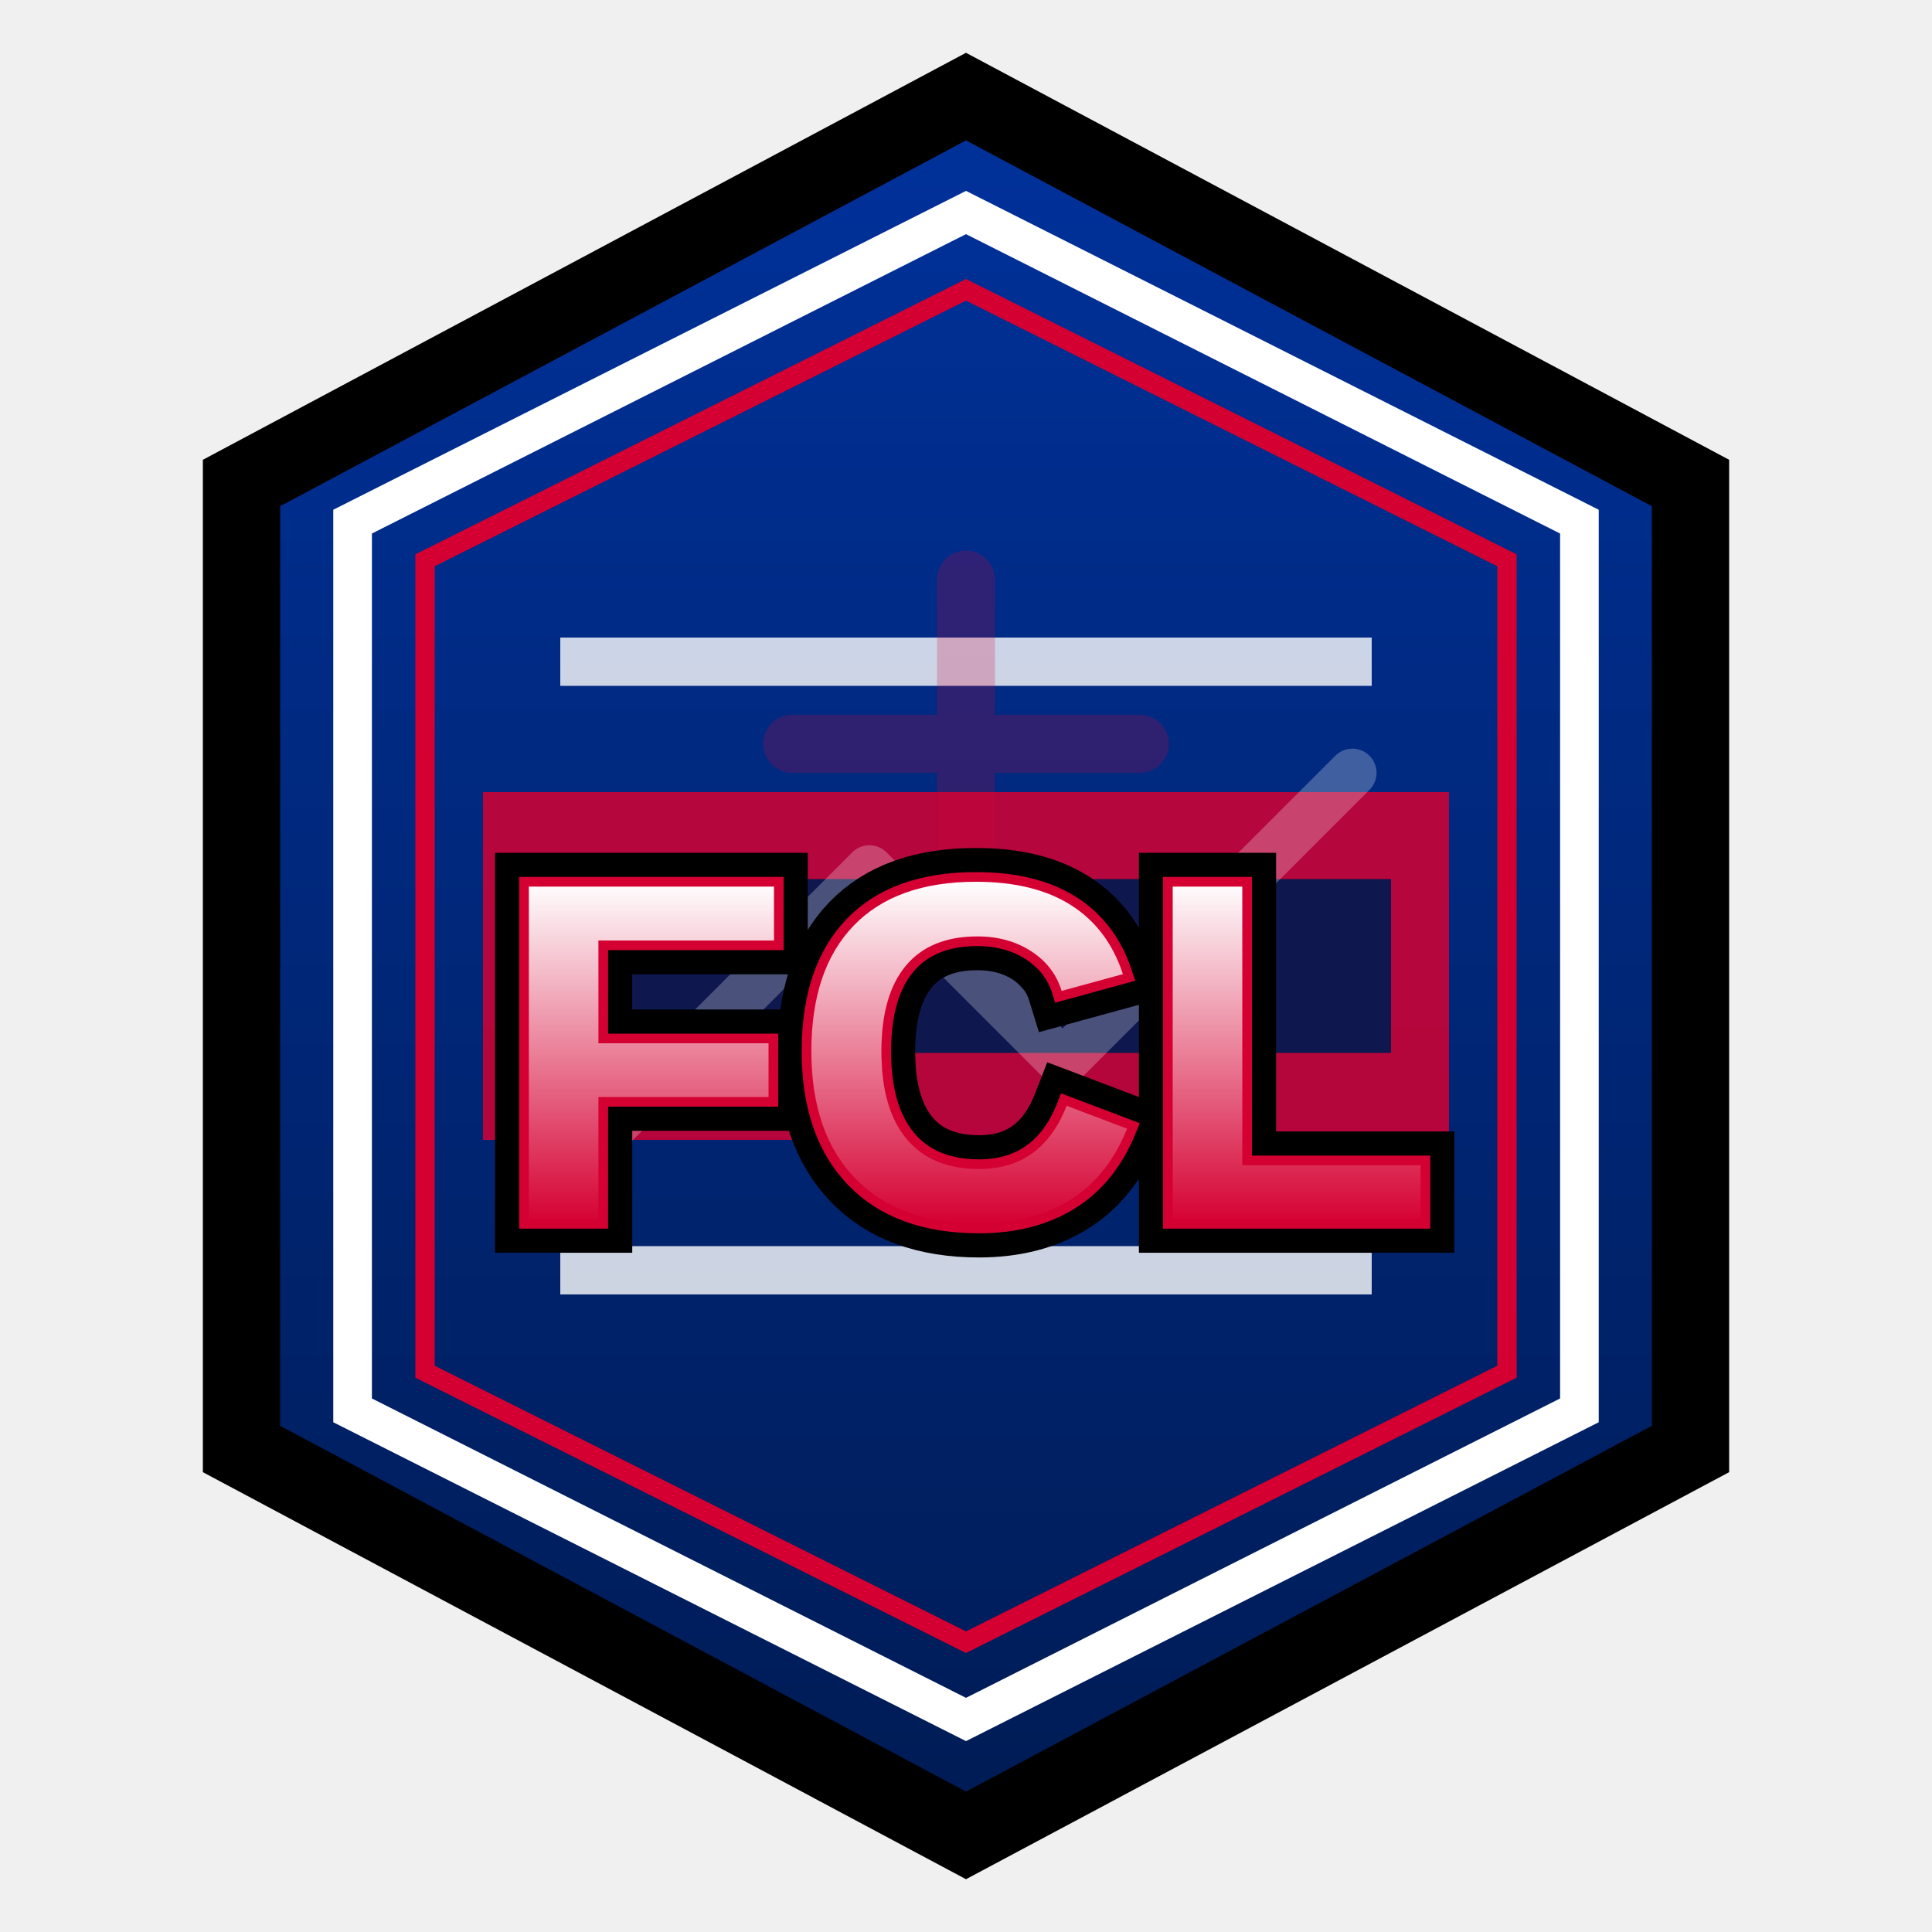
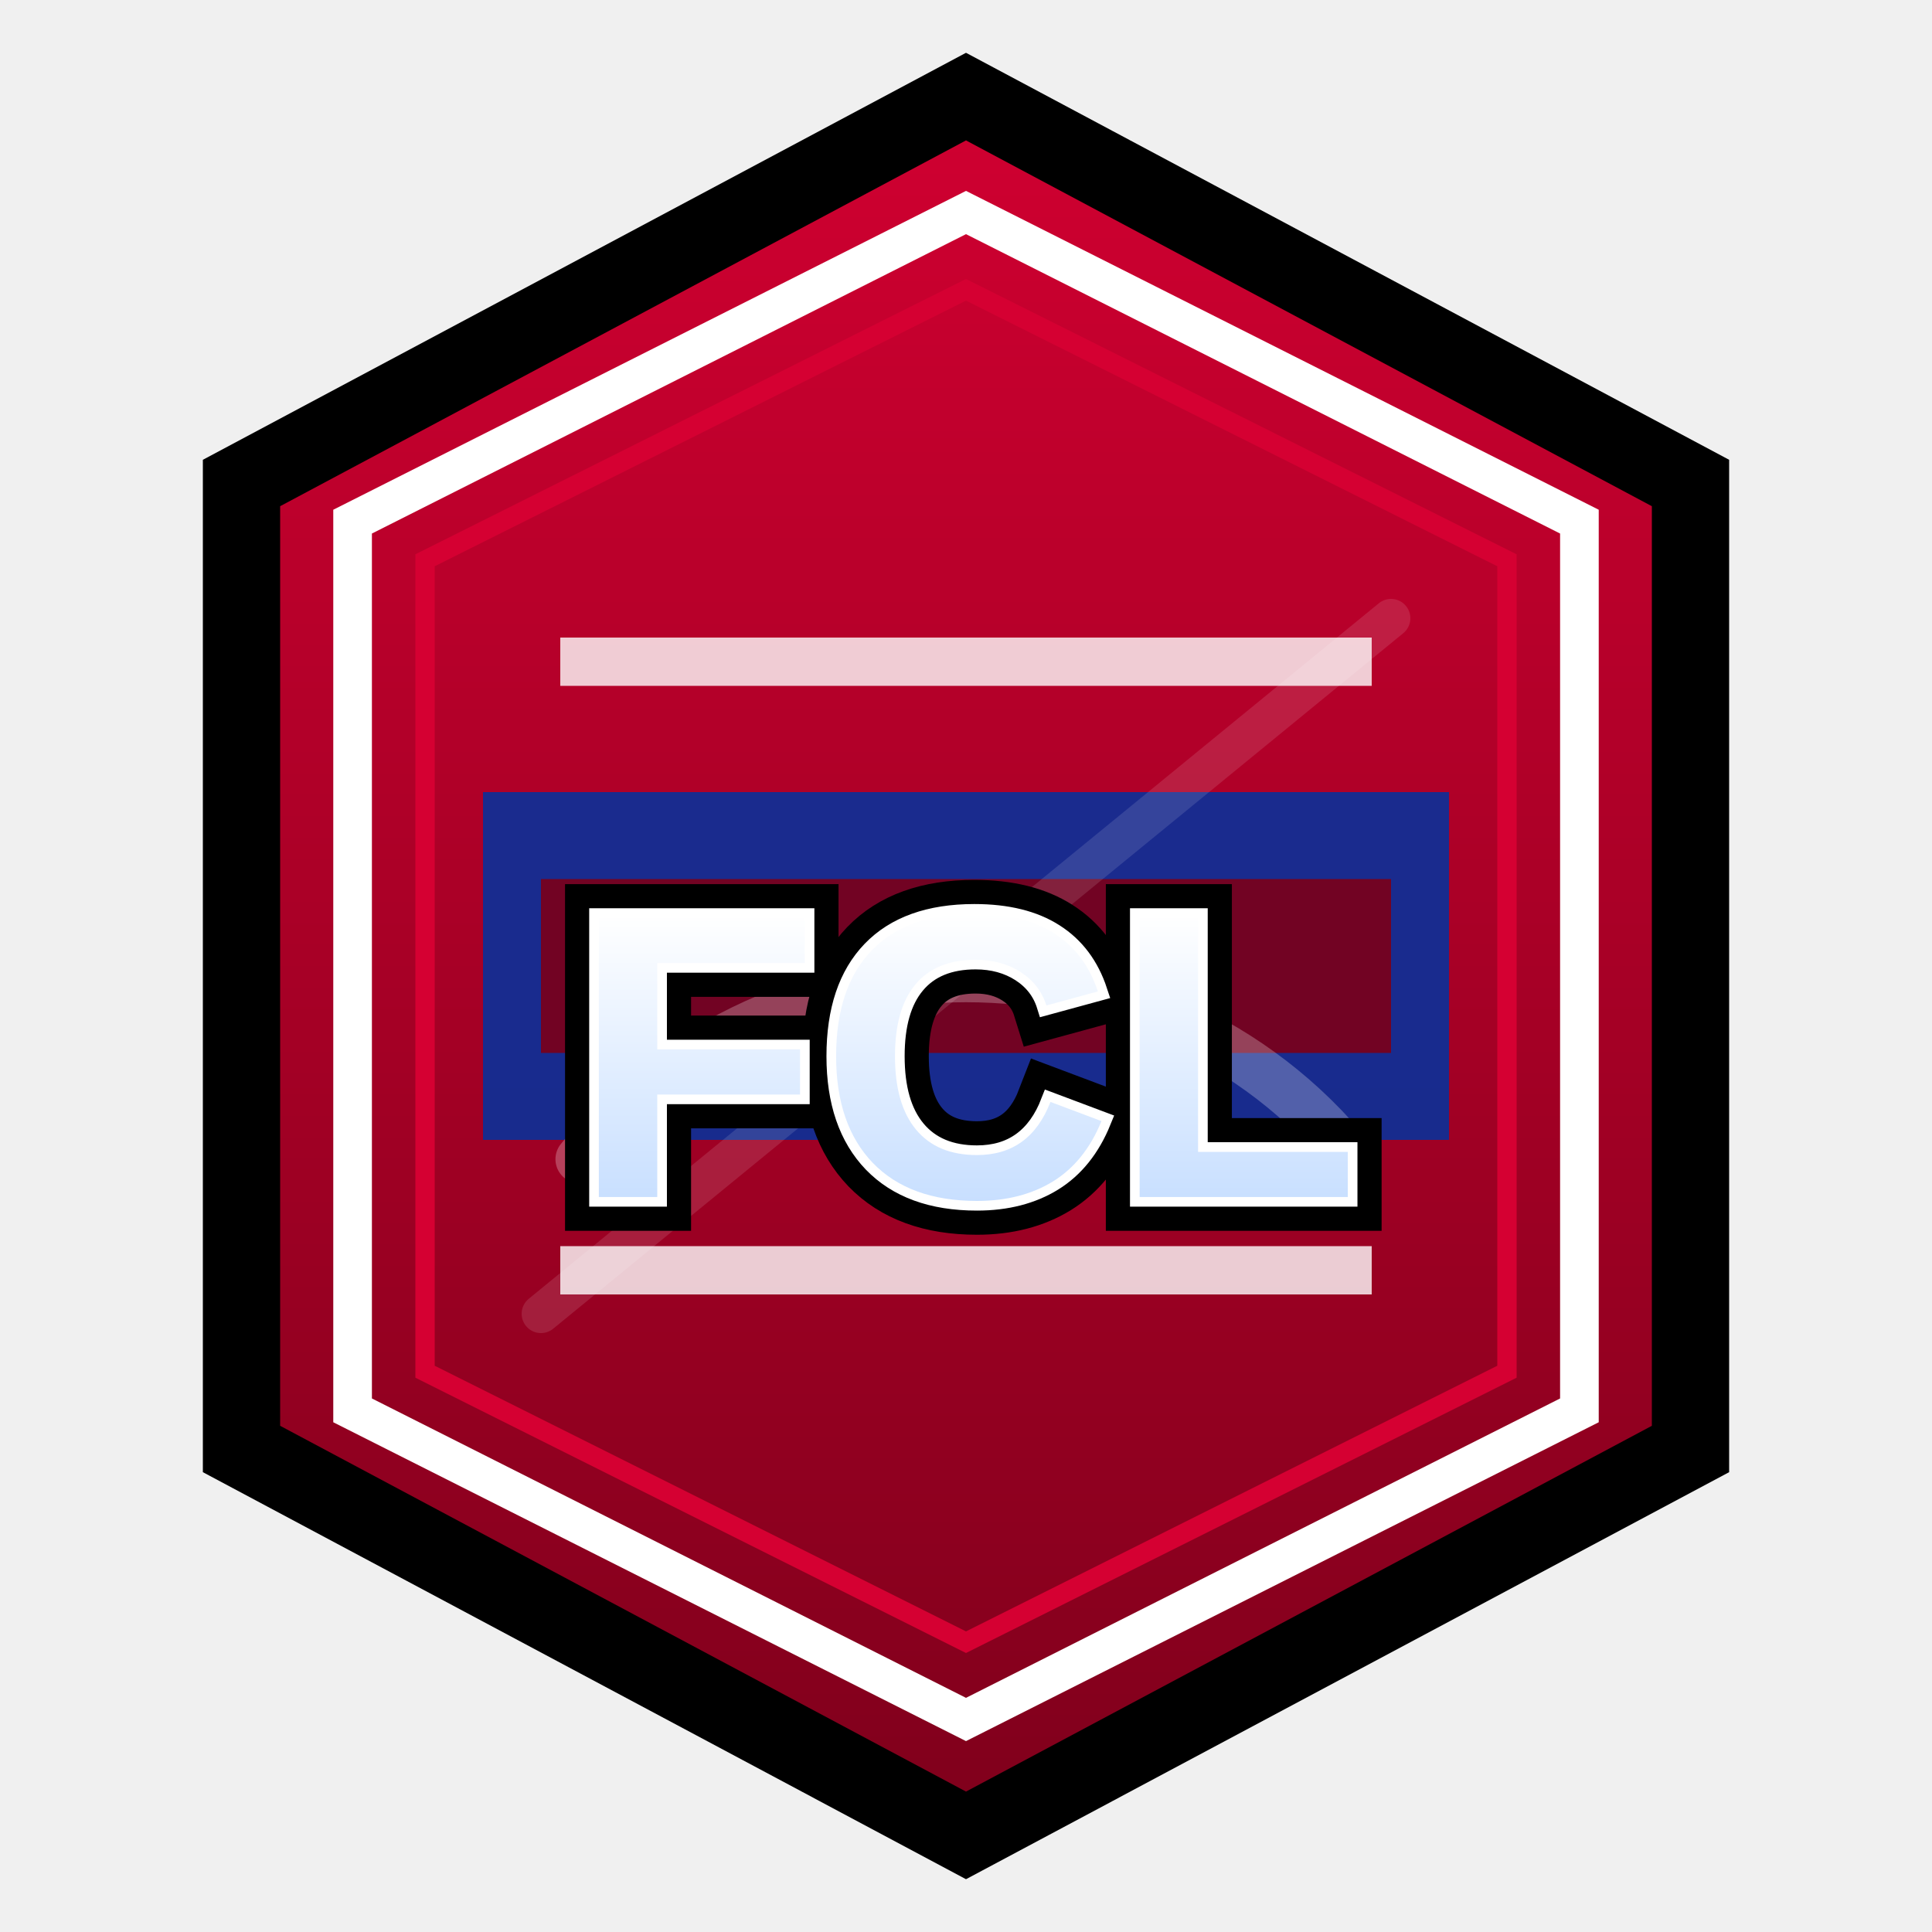
<svg xmlns="http://www.w3.org/2000/svg" width="200" height="200" viewBox="0 0 200 200">
  <defs>
-     <clipPath id="fcl-hex-clip">
-       <polygon points="         100,10         175,50         175,150         100,190         25,150         25,50       " />
+     <clipPath id="fclourdes-hex-clip">
+       <polygon points="100,10 175,50 175,150 100,190 25,150 25,50" />
    </clipPath>
-     <clipPath id="fcl-safe-clip">
-       <polygon points="         100,36         150,64         150,136         100,164         50,136         50,64       " />
+     <clipPath id="fclourdes-safe-clip">
+       <polygon points="100,36 150,64 150,136 100,164 50,136 50,64" />
    </clipPath>
-     <linearGradient id="fcl-bg-grad" x1="0" y1="0" x2="0" y2="1">
-       <stop offset="0%" stop-color="#0033A0" />
-       <stop offset="100%" stop-color="#001A50" />
+     <linearGradient id="fclourdes-bg-grad" x1="0" y1="0" x2="0" y2="1">
+       <stop offset="0%" stop-color="#D50032" />
+       <stop offset="100%" stop-color="#7A001A" />
    </linearGradient>
-     <linearGradient id="fcl-text-grad" x1="0" y1="0" x2="0" y2="1">
+     <linearGradient id="fclourdes-text-grad" x1="0" y1="0" x2="0" y2="1">
      <stop offset="0%" stop-color="#FFFFFF" />
-       <stop offset="100%" stop-color="#D50032" />
+       <stop offset="100%" stop-color="#C8DFFF" />
    </linearGradient>
  </defs>
-   <g clip-path="url(#fcl-hex-clip)">
-     <rect width="200" height="200" fill="url(#fcl-bg-grad)" />
+   <g clip-path="url(#fclourdes-hex-clip)">
+     <rect width="200" height="200" fill="url(#fclourdes-bg-grad)" />
  </g>
-   <g clip-path="url(#fcl-safe-clip)">
-     <rect x="50" y="82" width="100" height="36" fill="#D50032" opacity="0.85" />
-     <rect x="56" y="91" width="88" height="18" fill="#001A50" opacity="0.92" />
+   <g clip-path="url(#fclourdes-safe-clip)">
+     <rect x="50" y="82" width="100" height="36" fill="#0033A0" opacity="0.85" />
+     <rect x="56" y="91" width="88" height="18" fill="#7A001A" opacity="0.92" />
    <rect x="58" y="66" width="84" height="5" fill="#FFFFFF" opacity="0.8" />
    <rect x="58" y="129" width="84" height="5" fill="#FFFFFF" opacity="0.8" />
-     <path d="M60 120 L90 90 L110 110 L140 80" fill="none" stroke="#FFFFFF" stroke-width="5" opacity="0.25" stroke-linecap="round" stroke-linejoin="round" />
-     <path d="M100 60 L100 95 M82 77 L118 77" stroke="#D50032" stroke-width="6" opacity="0.22" stroke-linecap="round" />
+     <path d="M56 136 L144 64" stroke="#FFFFFF" stroke-width="4" opacity="0.12" stroke-linecap="round" />
+     <path d="M60 120 C80 95, 120 95, 140 120" fill="none" stroke="#FFFFFF" stroke-width="5" opacity="0.25" stroke-linecap="round" stroke-linejoin="round" />
  </g>
  <polygon points="100,10 175,50 175,150 100,190 25,150 25,50" fill="none" stroke="#000000" stroke-width="8" />
  <polygon points="100,22 163.5,54 163.5,146 100,178 36.5,146 36.5,54" fill="none" stroke="#FFFFFF" stroke-width="4" />
  <polygon points="100,30 156,58 156,142 100,170 44,142 44,58" fill="none" stroke="#D50032" stroke-width="2" />
-   <text x="50%" y="112" text-anchor="middle" dominant-baseline="middle" fill="url(#fcl-text-grad)" stroke="#000000" stroke-width="7" paint-order="stroke" font-family="Arial Black, Arial, sans-serif" font-weight="900" font-size="50" textLength="106" lengthAdjust="spacingAndGlyphs">
+   <text x="50%" y="112" text-anchor="middle" dominant-baseline="middle" fill="url(#fclourdes-text-grad)" stroke="#000000" stroke-width="7" paint-order="stroke" font-family="Arial Black, Arial, sans-serif" font-weight="900" font-size="42" textLength="100" lengthAdjust="spacingAndGlyphs">
    FCL
  </text>
-   <text x="50%" y="112" text-anchor="middle" dominant-baseline="middle" fill="url(#fcl-text-grad)" stroke="#D50032" stroke-width="2" paint-order="stroke" font-family="Arial Black, Arial, sans-serif" font-weight="900" font-size="50" textLength="106" lengthAdjust="spacingAndGlyphs">
+   <text x="50%" y="112" text-anchor="middle" dominant-baseline="middle" fill="url(#fclourdes-text-grad)" stroke="#FFFFFF" stroke-width="2" paint-order="stroke" font-family="Arial Black, Arial, sans-serif" font-weight="900" font-size="42" textLength="100" lengthAdjust="spacingAndGlyphs">
    FCL
  </text>
</svg>
